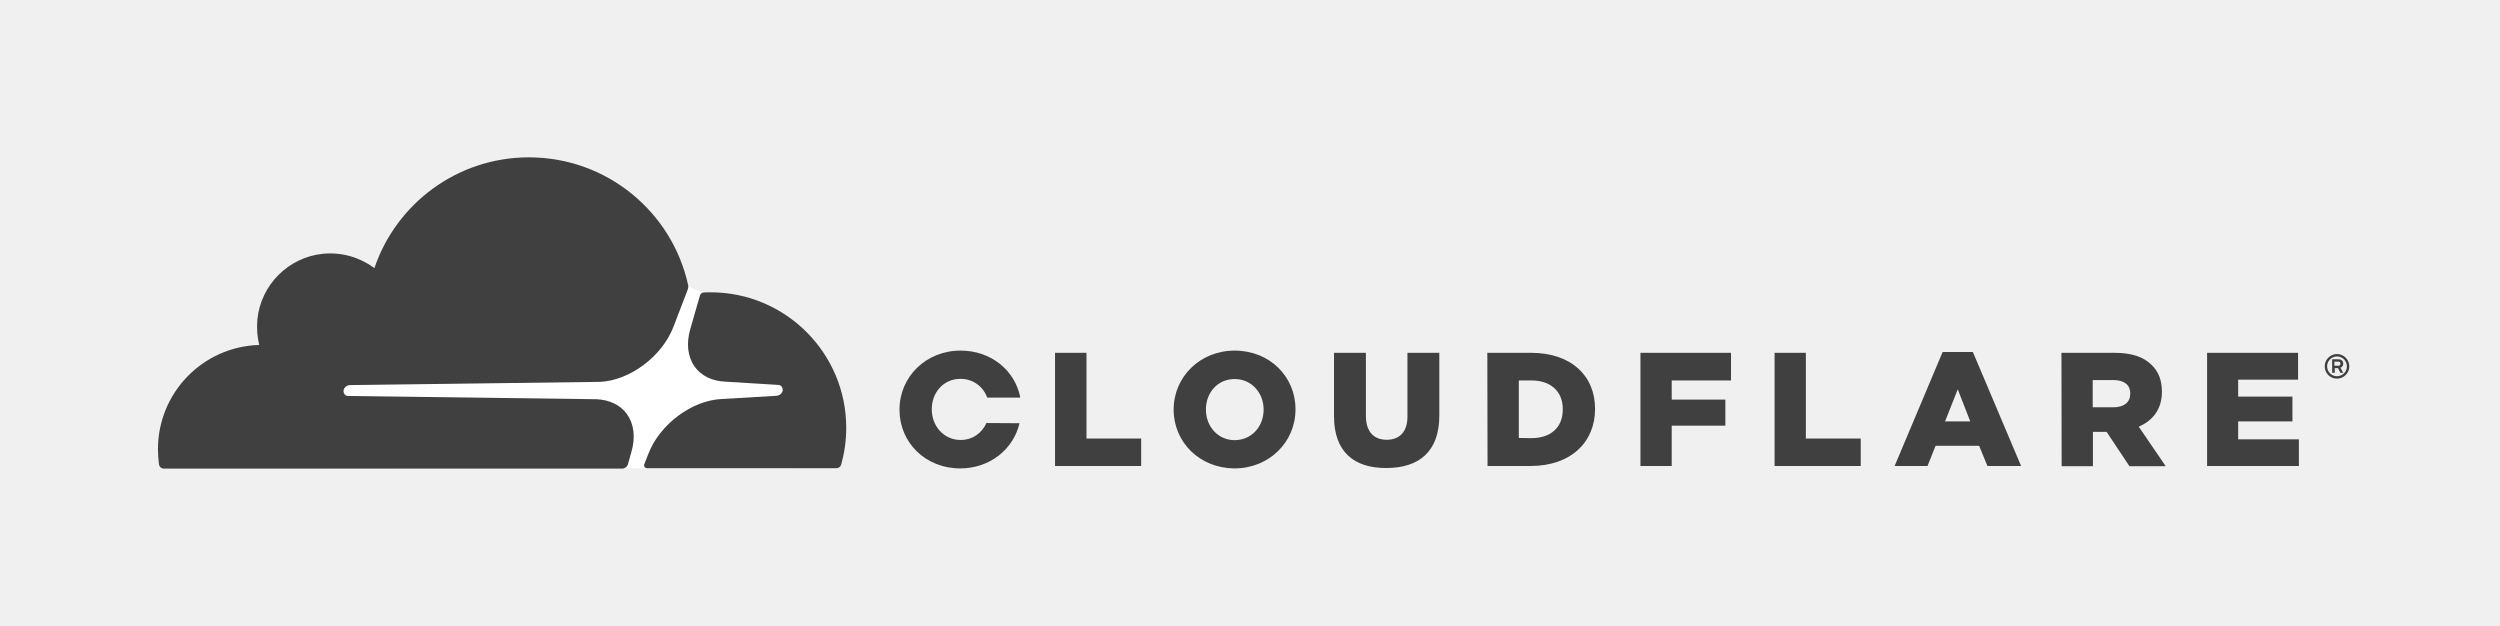
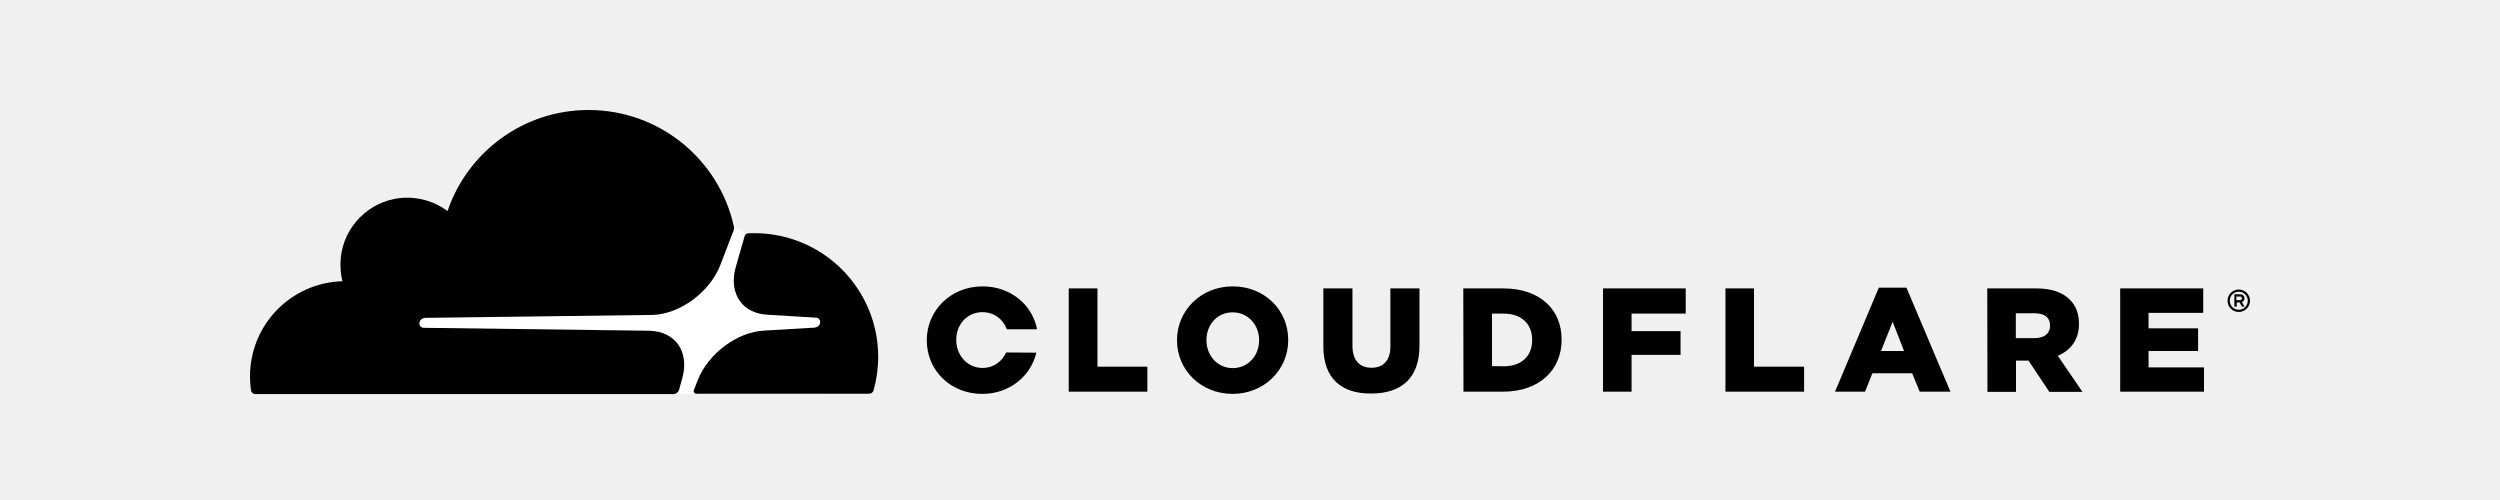
- <svg xmlns="http://www.w3.org/2000/svg" version="1.1" id="Layer_1" x="0" y="0" viewBox="0 0 1239.3 310.1" style="enable-background:new 0 0 1239.3 310.1" xml:space="preserve">
-   <style>.st0{fill:#404041}</style>
-   <path class="st0" d="M1158.5 187.7c-3.4 0-6.1-2.7-6.1-6.1 0-3.3 2.7-6.1 6.1-6.1 3.3 0 6.1 2.7 6.1 6.1 0 3.4-2.8 6.1-6.1 6.1m0-11c-2.7 0-4.9 2.2-4.9 4.9s2.2 4.9 4.9 4.9 4.9-2.2 4.9-4.9-2.2-4.9-4.9-4.9m3.1 8.1h-1.4l-1.2-2.3h-1.6v2.3h-1.3v-6.7h3.2c1.4 0 2.3.9 2.3 2.2 0 1-.6 1.7-1.4 2l1.4 2.5zm-2.4-3.5c.5 0 1-.3 1-1 0-.8-.4-1-1-1h-2v2h2zM523 174.9h15.6v42.5h27.1V231H523zm58.8 28.2v-.1c0-16.1 13-29.2 30.3-29.2s30.1 12.9 30.1 29v.2c0 16.1-13 29.2-30.3 29.2-17.2-.1-30.1-13-30.1-29.1m44.6 0v-.1c0-8.1-5.8-15.1-14.4-15.1-8.5 0-14.2 6.9-14.2 15v.2c0 8.1 5.8 15.1 14.3 15.1 8.6-.1 14.3-7 14.3-15.1m34.9 3.3v-31.5h15.8v31.2c0 8.1 4.1 11.9 10.3 11.9s10.3-3.7 10.3-11.5v-31.6h15.8V206c0 18.1-10.3 26-26.3 26-15.9.1-25.9-8-25.9-25.6m76-31.5H759c20 0 31.7 11.5 31.7 27.7v.2c0 16.2-11.8 28.2-32 28.2h-21.3l-.1-56.1zm21.9 42.3c9.3 0 15.5-5.1 15.5-14.2v-.2c0-9-6.2-14.2-15.5-14.2h-6.3v28.5l6.3.1zm54-42.3h44.9v13.7h-29.4v9.5h26.6V211h-26.6v20h-15.5zm66.5 0h15.5v42.5h27.2V231h-42.7zm83.3-.4h15l23.9 56.5h-16.7l-4.1-10h-21.6l-4 10h-16.3l23.8-56.5zm13.7 34.4-6.2-15.9-6.3 15.9h12.5zm45.2-34h26.5c8.6 0 14.5 2.2 18.3 6.1 3.3 3.2 5 7.5 5 13.1v.2c0 8.6-4.6 14.3-11.5 17.2l13.4 19.6h-18l-11.3-17h-6.8v17H1022l-.1-56.2zm25.8 27c5.3 0 8.3-2.6 8.3-6.6v-.3c0-4.4-3.2-6.6-8.4-6.6h-10.2v13.5h10.3zm46.4-27h45.1v13.3h-29.7v8.4h26.9v12.3h-26.9v8.9h30.1V231h-45.5zM489 209.7c-2.2 4.9-6.8 8.4-12.8 8.4-8.5 0-14.3-7.1-14.3-15.1v-.2c0-8.1 5.7-15 14.2-15 6.4 0 11.3 3.9 13.3 9.3h16.4c-2.6-13.4-14.4-23.3-29.6-23.3-17.3 0-30.3 13.1-30.3 29.2v.2c0 16.1 12.8 29 30.1 29 14.8 0 26.4-9.6 29.4-22.4l-16.4-.1z" />
-   <path style="fill:#fff" d="M391.1 169.6 348.2 145l-7.4-3.2-175.5 1.3v89l225.8.1z" />
-   <path class="st0" d="M313 224c2.1-7.2 1.3-13.8-2.2-18.7-3.2-4.5-8.6-7.1-15.1-7.4l-123.1-1.6c-.8 0-1.5-.4-1.9-1-.4-.6-.5-1.4-.3-2.2.4-1.2 1.6-2.1 2.9-2.2l124.2-1.6c14.7-.7 30.7-12.6 36.3-27.2l7.1-18.5c.3-.8.4-1.6.2-2.4-8-36.2-40.3-63.2-78.9-63.2-35.6 0-65.8 23-76.6 54.9-7-5.2-15.9-8-25.5-7.1-17.1 1.7-30.8 15.4-32.5 32.5-.4 4.4-.1 8.7.9 12.7-27.9.8-50.2 23.6-50.2 51.7 0 2.5.2 5 .5 7.5.2 1.2 1.2 2.1 2.4 2.1h227.2c1.3 0 2.5-.9 2.9-2.2l1.7-6.1zm39.2-79.1c-1.1 0-2.3 0-3.4.1-.8 0-1.5.6-1.8 1.4l-4.8 16.7c-2.1 7.2-1.3 13.8 2.2 18.7 3.2 4.5 8.6 7.1 15.1 7.4l26.2 1.6c.8 0 1.5.4 1.9 1 .4.6.5 1.5.3 2.2-.4 1.2-1.6 2.1-2.9 2.2l-27.3 1.6c-14.8.7-30.7 12.6-36.3 27.2l-2 5.1c-.4 1 .3 2 1.4 2h93.8c1.1 0 2.1-.7 2.4-1.8 1.6-5.8 2.5-11.9 2.5-18.2 0-37.1-30.1-67.2-67.3-67.2" />
+ <svg xmlns="http://www.w3.org/2000/svg" width="500" height="100" viewBox="0 0 500 100" fill="none">
+   <path d="M447.754 62.394C446.502 62.394 445.508 61.4 445.508 60.148C445.508 58.933 446.502 57.902 447.754 57.902C448.969 57.902 450 58.896 450 60.148C450 61.4 448.969 62.394 447.754 62.394ZM447.754 58.343C446.76 58.343 445.95 59.154 445.95 60.148C445.95 61.142 446.76 61.952 447.754 61.952C448.748 61.952 449.558 61.142 449.558 60.148C449.558 59.154 448.748 58.343 447.754 58.343ZM448.895 61.326H448.38L447.938 60.479H447.349V61.326H446.87V58.859H448.049C448.564 58.859 448.895 59.191 448.895 59.669C448.895 60.037 448.674 60.295 448.38 60.406L448.895 61.326ZM448.012 60.037C448.196 60.037 448.38 59.927 448.38 59.669C448.38 59.375 448.233 59.301 448.012 59.301H447.275V60.037H448.012ZM213.748 57.681H219.493V73.33H229.471V78.338H213.748V57.681ZM235.4 68.065V68.028C235.4 62.099 240.187 57.276 246.557 57.276C252.927 57.276 257.641 62.026 257.641 67.954V68.028C257.641 73.956 252.854 78.78 246.483 78.78C240.15 78.743 235.4 73.993 235.4 68.065ZM251.823 68.065V68.028C251.823 65.045 249.687 62.468 246.52 62.468C243.39 62.468 241.291 65.008 241.291 67.991V68.065C241.291 71.047 243.427 73.625 246.557 73.625C249.724 73.588 251.823 71.047 251.823 68.065V68.065ZM264.674 69.28V57.681H270.491V69.169C270.491 72.152 272.001 73.551 274.284 73.551C276.567 73.551 278.077 72.189 278.077 69.317V57.681H283.895V69.132C283.895 75.797 280.102 78.706 274.211 78.706C268.356 78.743 264.674 75.76 264.674 69.28V69.28ZM292.659 57.681H300.649C308.013 57.681 312.322 61.915 312.322 67.88V67.954C312.322 73.919 307.977 78.338 300.538 78.338H292.695L292.659 57.681V57.681ZM300.723 73.257C304.147 73.257 306.43 71.379 306.43 68.028V67.954C306.43 64.64 304.147 62.725 300.723 62.725H298.403V73.22L300.723 73.257V73.257ZM320.607 57.681H337.14V62.725H326.314V66.224H336.109V70.974H326.314V78.338H320.607V57.681ZM345.093 57.681H350.801V73.33H360.817V78.338H345.093V57.681ZM375.766 57.533H381.29L390.09 78.338H383.941L382.431 74.656H374.478L373.005 78.338H367.003L375.766 57.533V57.533ZM380.811 70.2L378.528 64.346L376.208 70.2H380.811ZM397.455 57.681H407.213C410.379 57.681 412.552 58.491 413.951 59.927C415.166 61.105 415.792 62.689 415.792 64.751V64.824C415.792 67.991 414.098 70.09 411.558 71.158L416.492 78.375H409.864L405.703 72.115H403.199V78.375H397.492L397.455 57.681V57.681ZM406.955 67.623C408.906 67.623 410.011 66.665 410.011 65.192V65.082C410.011 63.462 408.833 62.652 406.918 62.652H403.162V67.623H406.955V67.623ZM424.04 57.681H440.647V62.578H429.711V65.671H439.616V70.2H429.711V73.478H440.795V78.338H424.04V57.681ZM201.229 70.495C200.419 72.299 198.725 73.588 196.516 73.588C193.386 73.588 191.25 70.974 191.25 68.028V67.954C191.25 64.972 193.349 62.431 196.479 62.431C198.835 62.431 200.64 63.867 201.376 65.855H207.415C206.458 60.921 202.113 57.276 196.516 57.276C190.145 57.276 185.358 62.099 185.358 68.028V68.101C185.358 74.03 190.072 78.78 196.442 78.78C201.892 78.78 206.163 75.245 207.268 70.532L201.229 70.495V70.495Z" fill="black" />
+   <path d="M165.18 55.729L149.383 46.671L146.659 45.493L82.035 45.971V78.743L165.18 78.78V55.729Z" fill="white" />
+   <path d="M136.422 75.76C137.195 73.109 136.901 70.679 135.612 68.875C134.433 67.218 132.445 66.26 130.052 66.15L84.723 65.561C84.429 65.561 84.171 65.413 84.024 65.192C83.876 64.972 83.84 64.677 83.913 64.382C84.061 63.941 84.502 63.609 84.981 63.572L130.714 62.983C136.127 62.725 142.019 58.344 144.081 52.968L146.695 46.155C146.806 45.861 146.843 45.566 146.769 45.272C143.823 31.942 131.93 22 117.716 22C104.607 22 93.487 30.469 89.51 42.215C86.933 40.301 83.656 39.27 80.121 39.601C73.824 40.227 68.779 45.272 68.153 51.568C68.006 53.188 68.117 54.772 68.485 56.245C58.211 56.539 50 64.935 50 75.282C50 76.202 50.074 77.123 50.184 78.043C50.258 78.485 50.626 78.817 51.068 78.817H134.728C135.207 78.817 135.649 78.485 135.796 78.007L136.422 75.76V75.76ZM150.856 46.634C150.451 46.634 150.009 46.634 149.604 46.671C149.31 46.671 149.052 46.892 148.941 47.186L147.174 53.336C146.401 55.987 146.695 58.417 147.984 60.221C149.162 61.879 151.151 62.836 153.544 62.946L163.192 63.535C163.486 63.535 163.744 63.683 163.891 63.904C164.039 64.125 164.075 64.456 164.002 64.714C163.854 65.156 163.413 65.487 162.934 65.524L152.881 66.113C147.432 66.371 141.577 70.753 139.515 76.129L138.779 78.007C138.631 78.375 138.889 78.743 139.294 78.743H173.833C174.238 78.743 174.607 78.485 174.717 78.08C175.306 75.945 175.638 73.698 175.638 71.379C175.638 57.718 164.554 46.634 150.856 46.634" fill="black" />
</svg>
